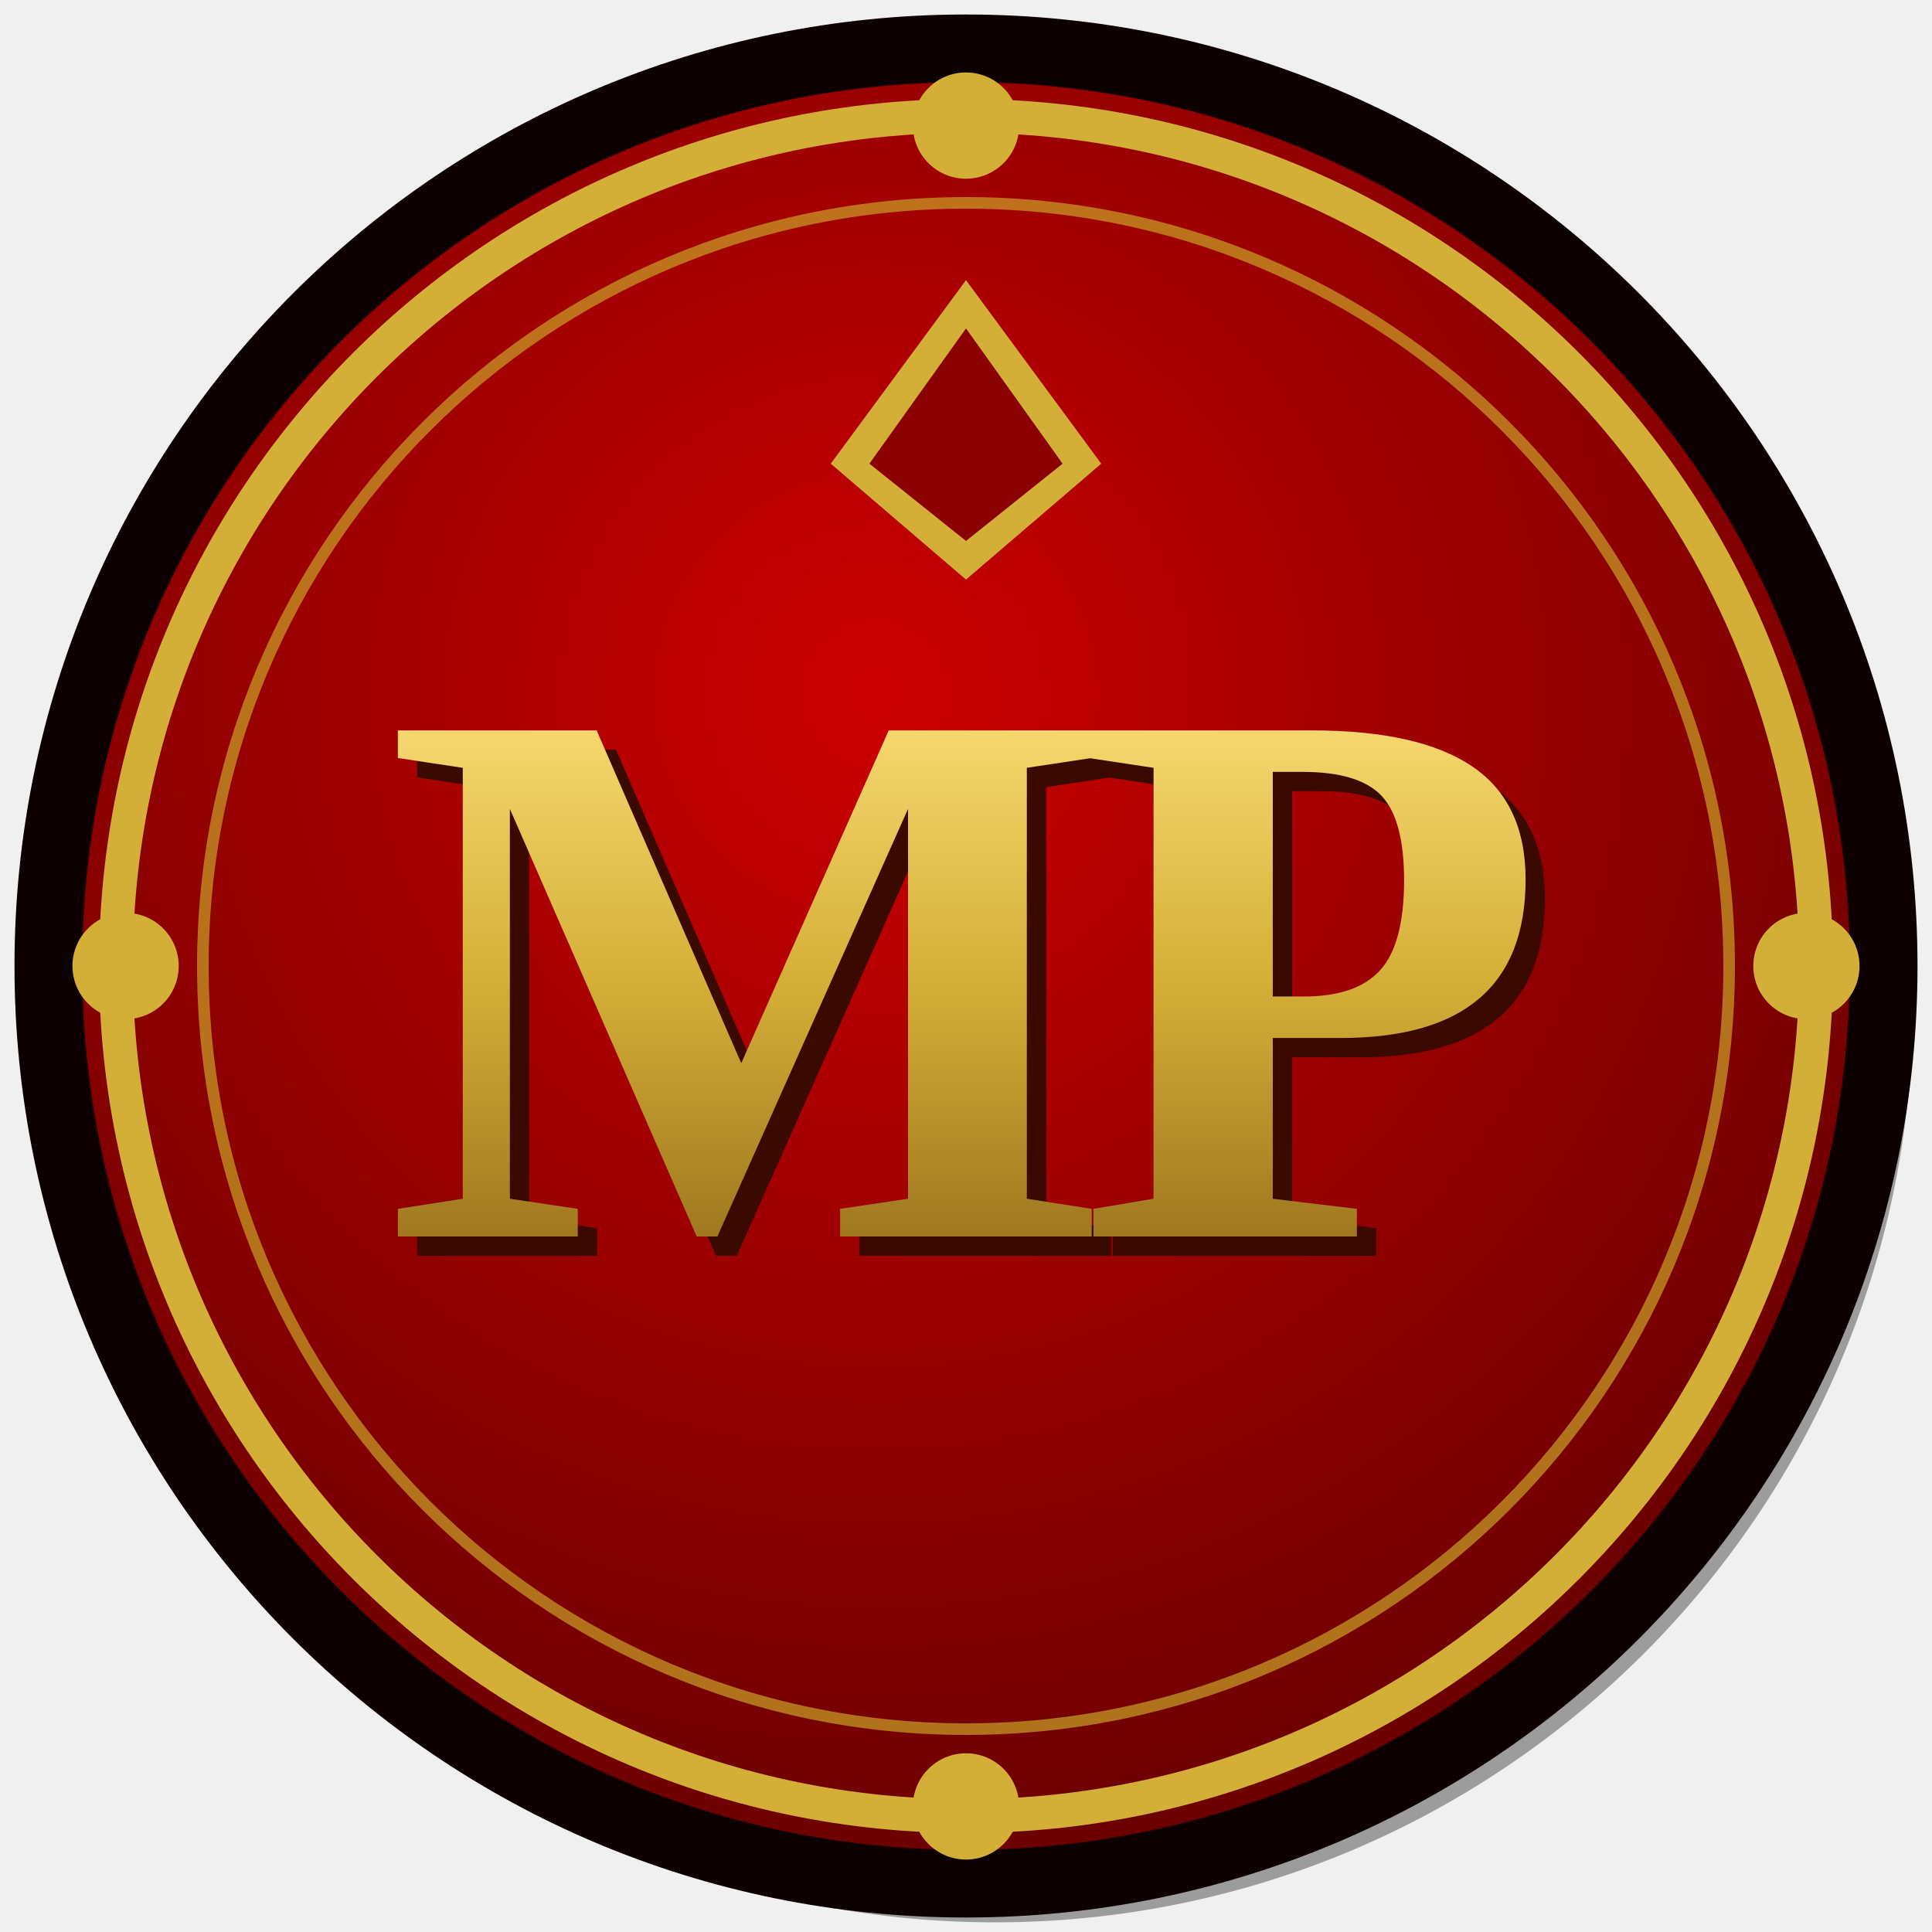
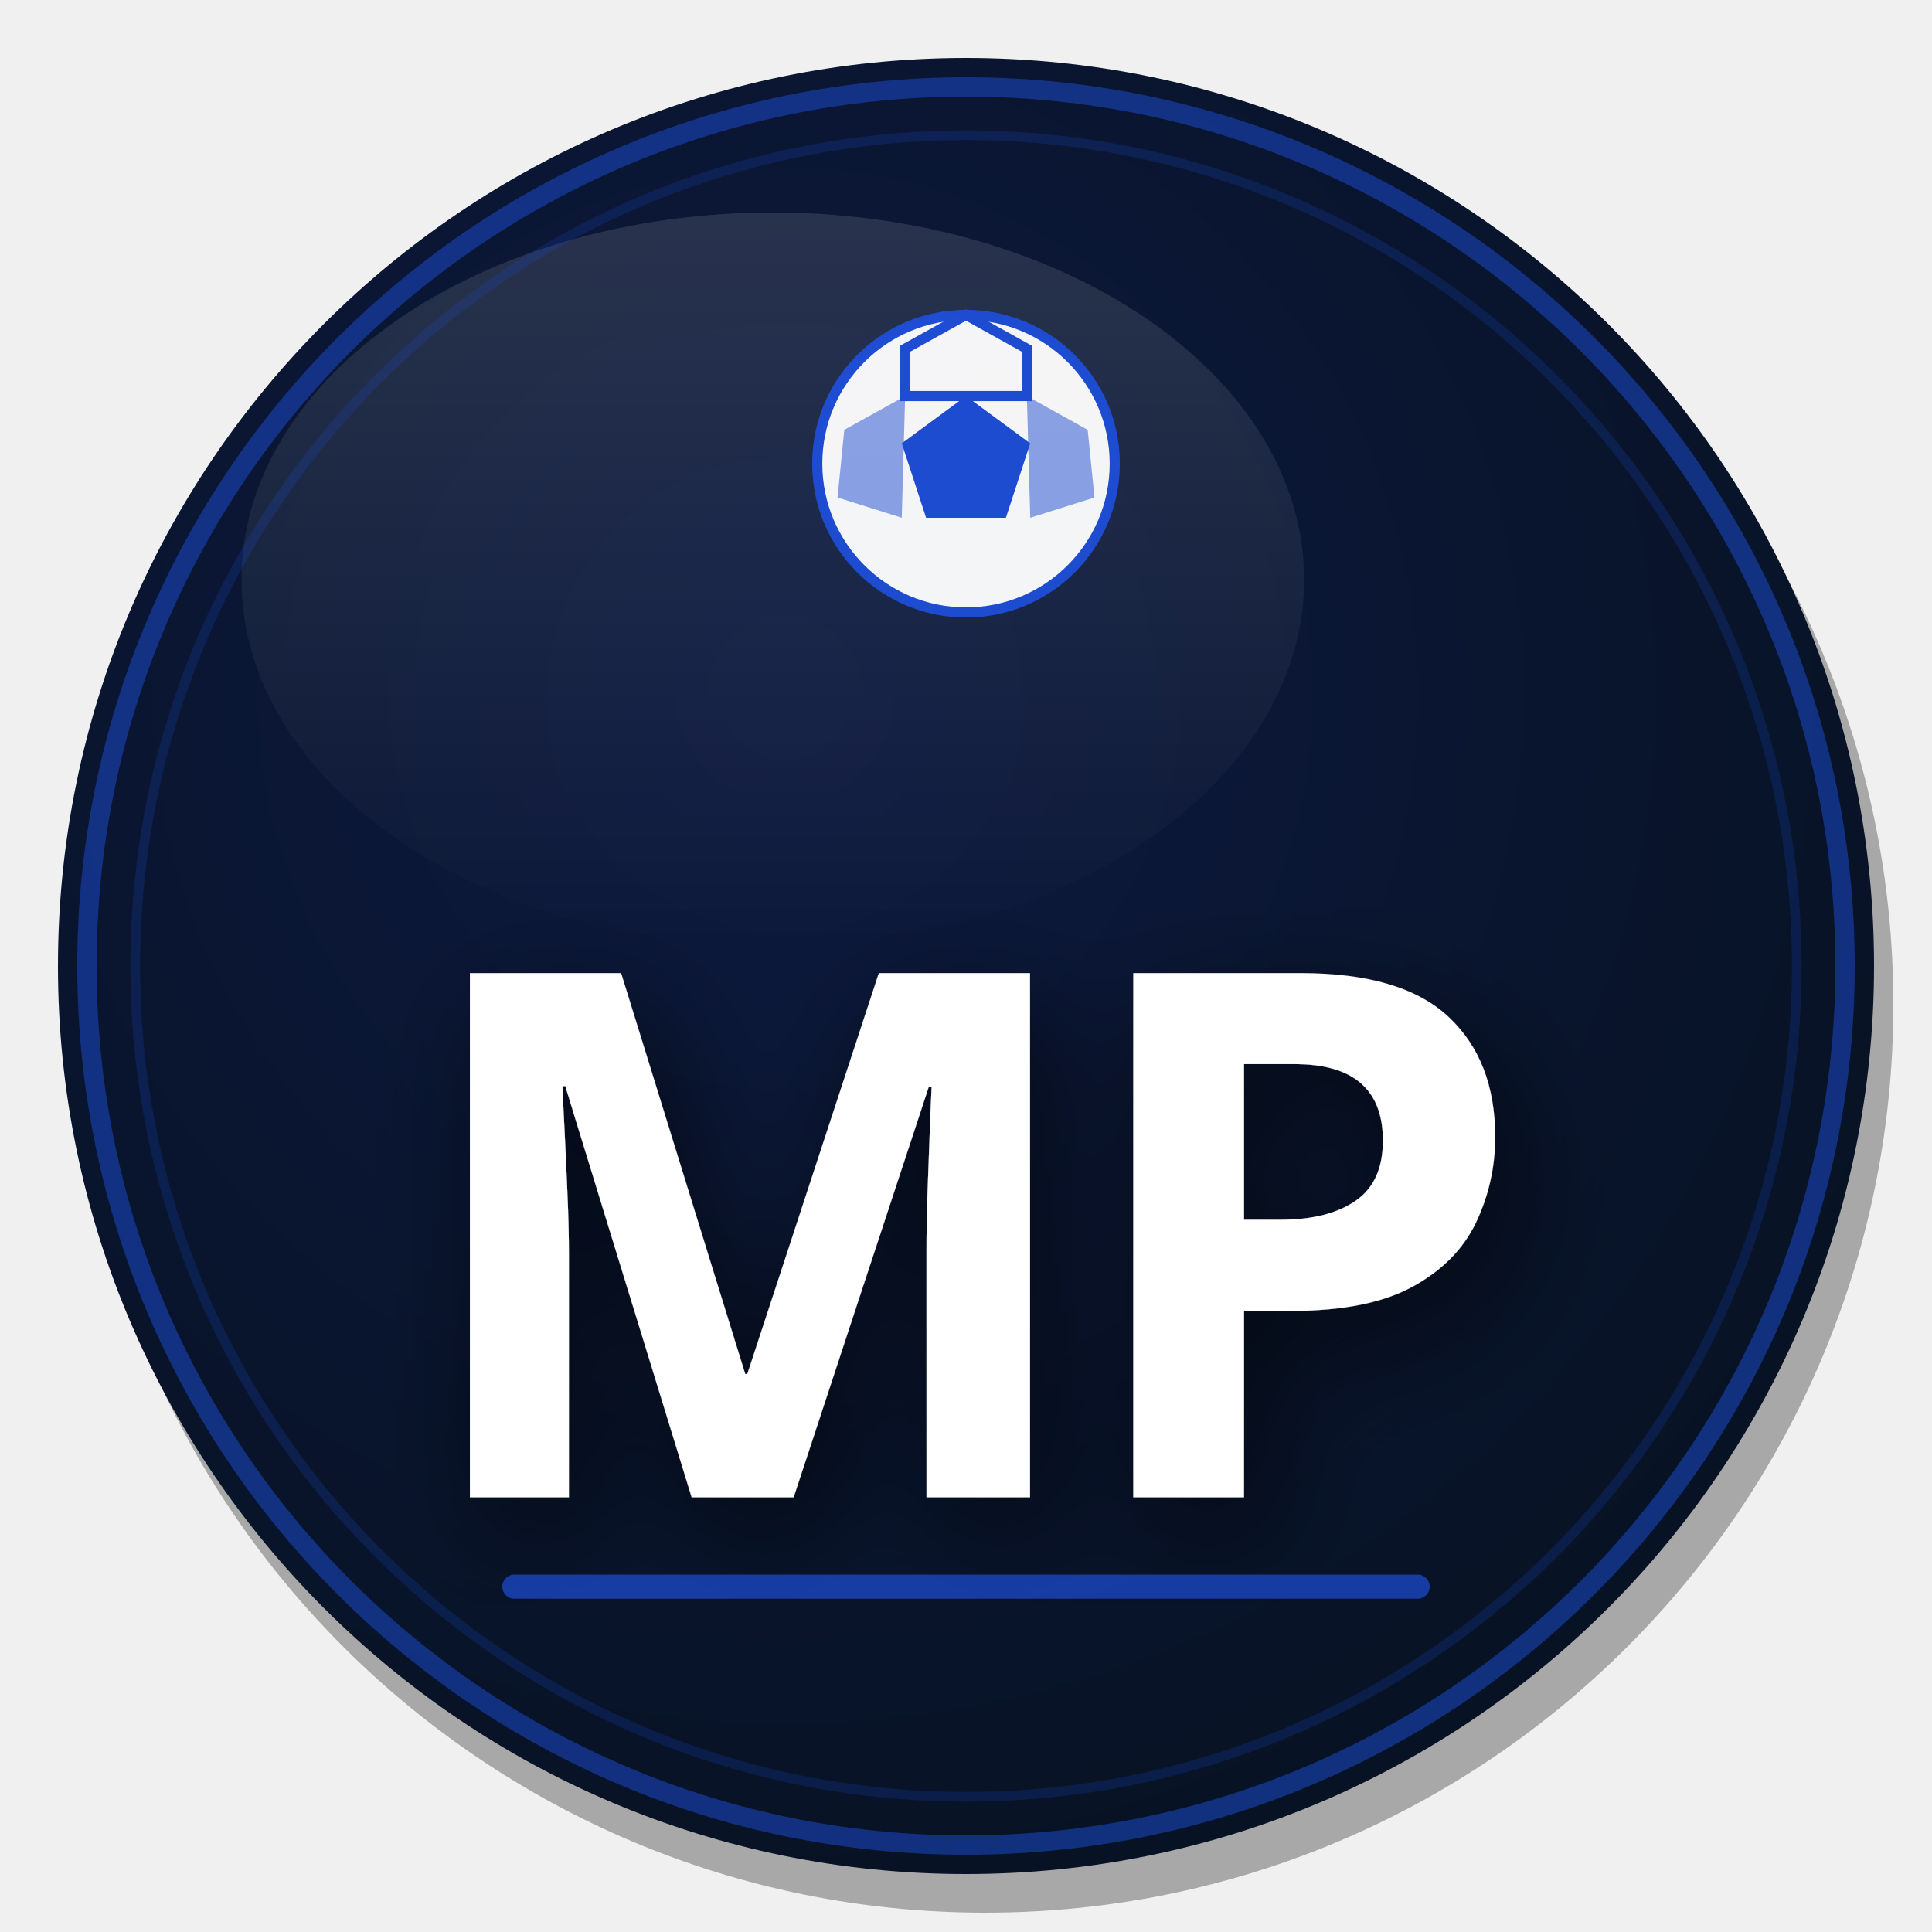
<svg xmlns="http://www.w3.org/2000/svg" viewBox="0 0 200 200">
  <defs>
-     <radialGradient id="bg" cx="45%" cy="35%" r="65%">
-       <stop offset="0%" stop-color="#CC0000" />
-       <stop offset="100%" stop-color="#6B0000" />
+     <radialGradient id="bgGrad" cx="40%" cy="35%" r="70%">
+       <stop offset="0%" stop-color="#0d1a40" />
+       <stop offset="100%" stop-color="#071223" />
    </radialGradient>
-     <linearGradient id="goldText" x1="0%" y1="0%" x2="0%" y2="100%">
-       <stop offset="0%" stop-color="#F5D76E" />
-       <stop offset="50%" stop-color="#D4AF37" />
-       <stop offset="100%" stop-color="#A07820" />
+     <linearGradient id="shineGrad" x1="0%" y1="0%" x2="0%" y2="100%">
+       <stop offset="0%" stop-color="rgba(255,255,255,0.12)" />
+       <stop offset="100%" stop-color="rgba(255,255,255,0)" />
    </linearGradient>
+     <filter id="shadow" x="-20%" y="-20%" width="140%" height="140%">
+       <feDropShadow dx="2" dy="4" stdDeviation="6" flood-color="rgba(0,0,0,0.6)" />
+     </filter>
  </defs>
-   <circle cx="103" cy="104" r="95" fill="rgba(0,0,0,0.35)" />
-   <circle cx="100" cy="100" r="95" fill="url(#bg)" />
-   <circle cx="100" cy="100" r="95" fill="none" stroke="#0d0000" stroke-width="7" />
-   <circle cx="100" cy="100" r="88" fill="none" stroke="#D4AF37" stroke-width="3.5" />
-   <circle cx="100" cy="100" r="79" fill="none" stroke="#C9A227" stroke-width="1.2" opacity="0.7" />
-   <circle cx="100" cy="13" r="5.5" fill="#D4AF37" />
-   <circle cx="187" cy="100" r="5.5" fill="#D4AF37" />
-   <circle cx="100" cy="187" r="5.5" fill="#D4AF37" />
-   <circle cx="13" cy="100" r="5.5" fill="#D4AF37" />
-   <polygon points="100,29 114,48 100,60 86,48" fill="#D4AF37" />
-   <polygon points="100,34 110,48 100,56 90,48" fill="#8B0000" />
-   <text x="102" y="130" font-family="Georgia,'Times New Roman',serif" font-size="80" font-weight="bold" fill="#3a0a00" text-anchor="middle" letter-spacing="-4">MP</text>
-   <text x="100" y="128" font-family="Georgia,'Times New Roman',serif" font-size="80" font-weight="bold" fill="url(#goldText)" text-anchor="middle" letter-spacing="-4">MP</text>
+   <circle cx="102" cy="104" r="94" fill="rgba(0,0,0,0.3)" />
+   <circle cx="100" cy="100" r="94" fill="url(#bgGrad)" />
+   <ellipse cx="80" cy="60" rx="55" ry="38" fill="url(#shineGrad)" />
+   <circle cx="100" cy="100" r="91" fill="none" stroke="rgba(29,78,216,0.5)" stroke-width="2" />
+   <circle cx="100" cy="100" r="86" fill="none" stroke="rgba(29,78,216,0.2)" stroke-width="1" />
+   <g transform="translate(100, 48) scale(0.7)" opacity="0.95">
+     <circle cx="0" cy="0" r="22" fill="white" />
+     <polygon points="0,-10 9.5,-3 5.9,8 -5.9,8 -9.5,-3" fill="#1d4ed8" />
+     <polygon points="0,-22 9,-17 9,-10 0,-10 -9,-10 -9,-17" fill="none" stroke="#1d4ed8" stroke-width="1.5" />
+     <polygon points="9,-10 18,-5 19,5 9.5,8 9,-10" fill="#1d4ed8" opacity="0.5" />
+     <polygon points="-9,-10 -18,-5 -19,5 -9.5,8 -9,-10" fill="#1d4ed8" opacity="0.5" />
+     <circle cx="0" cy="0" r="22" fill="none" stroke="#1d4ed8" stroke-width="1.5" />
+   </g>
+   <text x="100" y="155" font-family="'Arial Black', 'Georgia', sans-serif" font-size="76" font-weight="900" fill="white" text-anchor="middle" letter-spacing="-3" filter="url(#shadow)">MP</text>
+   <rect x="52" y="163" width="96" height="2.5" rx="1.25" fill="rgba(29,78,216,0.7)" />
</svg>
